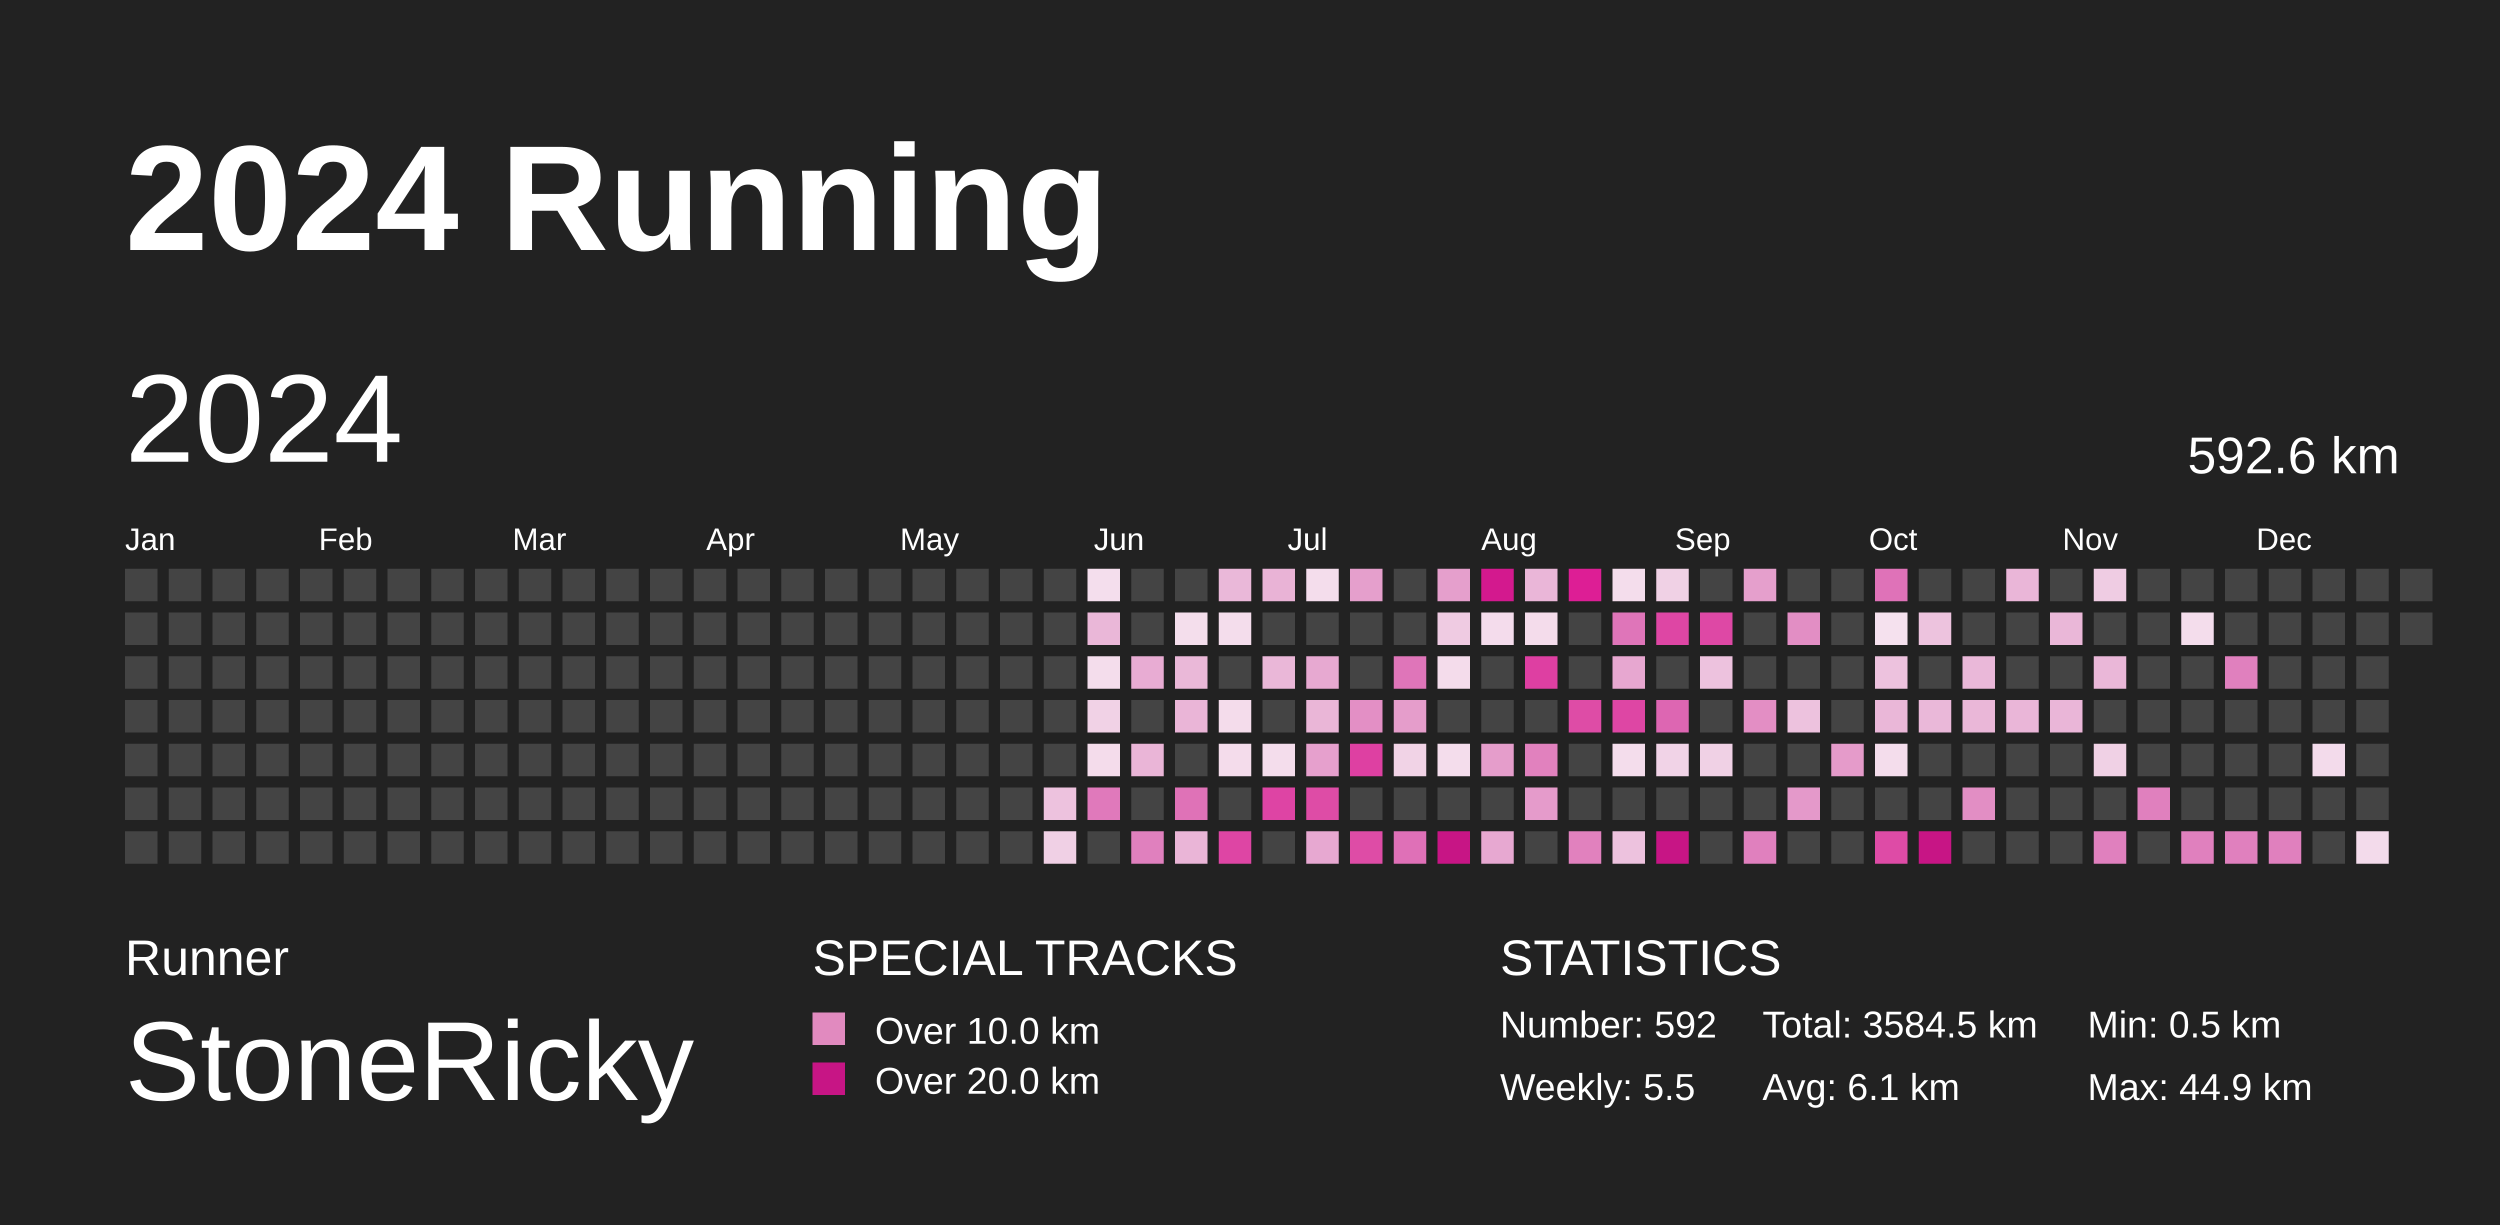
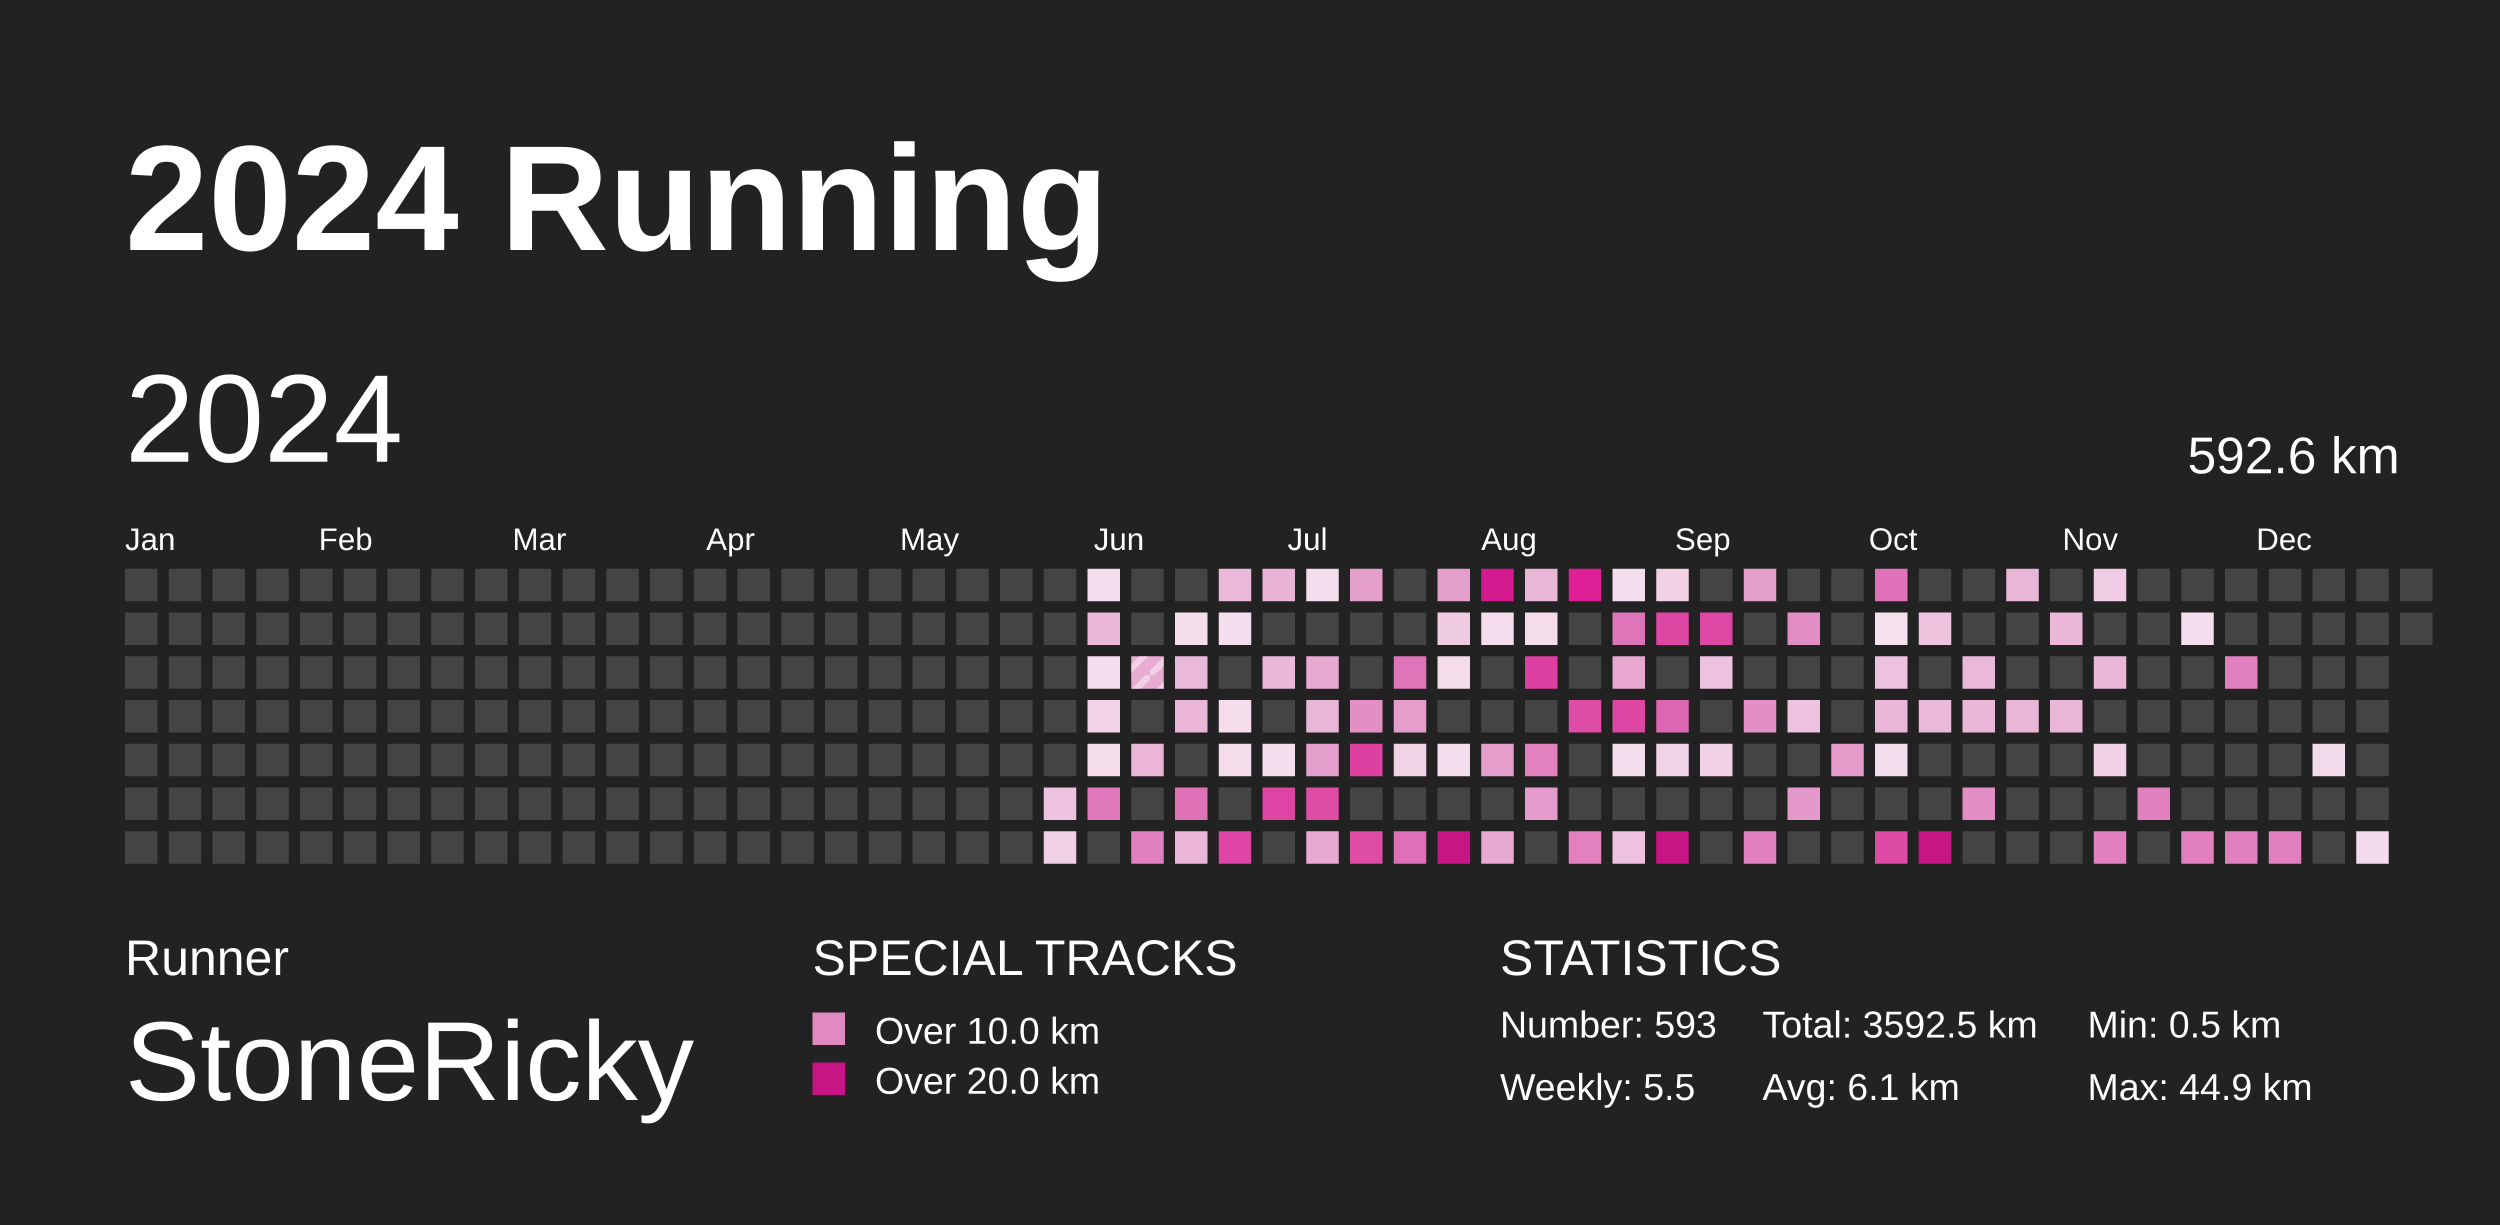
<svg xmlns="http://www.w3.org/2000/svg" baseProfile="full" height="98mm" version="1.1" viewBox="0,0,200,98" width="200mm">
  <defs>
    <pattern height="2" id="indoor-stripe" patternUnits="userSpaceOnUse" width="2">
      <line stroke="white" stroke-opacity="0.45" stroke-width="0.5" x1="0" x2="2" y1="2" y2="0" />
    </pattern>
  </defs>
  <rect fill="#222222" height="98" width="200" x="0" y="0" />
  <text fill="#FFFFFF" style="font-size:12px; font-family:Arial; font-weight:bold;" x="10" y="20">2024 Running</text>
  <text fill="#FFFFFF" style="font-size:4px; font-family:Arial" x="10" y="78">Runner</text>
  <text fill="#FFFFFF" style="font-size:9px; font-family:Arial" x="10" y="88">StoneRicky</text>
  <text fill="#FFFFFF" style="font-size:4px; font-family:Arial" x="65" y="78">SPECIAL TRACKS</text>
  <rect fill="#E18ABF" height="2.6" width="2.6" x="65" y="81" />
  <text fill="#FFFFFF" style="font-size:3px; font-family:Arial" x="70" y="83.5">Over 10.0 km</text>
  <rect fill="#C71585" height="2.6" width="2.6" x="65" y="85" />
  <text fill="#FFFFFF" style="font-size:3px; font-family:Arial" x="70" y="87.5">Over 20.0 km</text>
  <text fill="#FFFFFF" style="font-size:4px; font-family:Arial" x="120" y="78">STATISTICS</text>
-   <text fill="#FFFFFF" style="font-size:3px; font-family:Arial" x="120" y="83">Number: 592</text>
+   <text fill="#FFFFFF" style="font-size:3px; font-family:Arial" x="120" y="83">Number: 593</text>
  <text fill="#FFFFFF" style="font-size:3px; font-family:Arial" x="120" y="88">Weekly: 5.5</text>
-   <text fill="#FFFFFF" style="font-size:3px; font-family:Arial" x="141" y="83">Total: 3584.5 km</text>
+   <text fill="#FFFFFF" style="font-size:3px; font-family:Arial" x="141" y="83">Total: 3592.5 km</text>
  <text fill="#FFFFFF" style="font-size:3px; font-family:Arial" x="141" y="88">Avg: 6.1 km</text>
  <text fill="#FFFFFF" style="font-size:3px; font-family:Arial" x="167" y="83">Min: 0.5 km</text>
  <text fill="#FFFFFF" style="font-size:3px; font-family:Arial" x="167" y="88">Max: 44.9 km</text>
  <text dominant-baseline="hanging" fill="#FFFFFF" style="font-size:10.0px; font-family:Arial;" x="10" y="30">2024</text>
  <text dominant-baseline="hanging" fill="#FFFFFF" style="font-size:4.125px; font-family:Arial;" x="175" y="35">592.6 km</text>
  <text fill="#FFFFFF" style="font-size:2.5px; font-family:Arial" x="10.0" y="44">Jan</text>
  <text fill="#FFFFFF" style="font-size:2.5px; font-family:Arial" x="25.5" y="44">Feb</text>
  <text fill="#FFFFFF" style="font-size:2.5px; font-family:Arial" x="41.0" y="44">Mar</text>
  <text fill="#FFFFFF" style="font-size:2.5px; font-family:Arial" x="56.5" y="44">Apr</text>
  <text fill="#FFFFFF" style="font-size:2.5px; font-family:Arial" x="72.0" y="44">May</text>
  <text fill="#FFFFFF" style="font-size:2.5px; font-family:Arial" x="87.5" y="44">Jun</text>
  <text fill="#FFFFFF" style="font-size:2.5px; font-family:Arial" x="103.0" y="44">Jul</text>
  <text fill="#FFFFFF" style="font-size:2.5px; font-family:Arial" x="118.5" y="44">Aug</text>
  <text fill="#FFFFFF" style="font-size:2.5px; font-family:Arial" x="134.0" y="44">Sep</text>
  <text fill="#FFFFFF" style="font-size:2.5px; font-family:Arial" x="149.5" y="44">Oct</text>
  <text fill="#FFFFFF" style="font-size:2.5px; font-family:Arial" x="165.0" y="44">Nov</text>
  <text fill="#FFFFFF" style="font-size:2.5px; font-family:Arial" x="180.5" y="44">Dec</text>
  <rect fill="#444444" height="2.6" width="2.6" x="10.0" y="45.5" />
  <rect fill="#444444" height="2.6" width="2.6" x="10.0" y="49.0" />
  <rect fill="#444444" height="2.6" width="2.6" x="10.0" y="52.5" />
  <rect fill="#444444" height="2.6" width="2.6" x="10.0" y="56.0" />
  <rect fill="#444444" height="2.6" width="2.6" x="10.0" y="59.5" />
  <rect fill="#444444" height="2.6" width="2.6" x="10.0" y="63.0" />
  <rect fill="#444444" height="2.6" width="2.6" x="10.0" y="66.5" />
  <rect fill="#444444" height="2.6" width="2.6" x="13.5" y="45.5" />
  <rect fill="#444444" height="2.6" width="2.6" x="13.5" y="49.0" />
  <rect fill="#444444" height="2.6" width="2.6" x="13.5" y="52.5" />
  <rect fill="#444444" height="2.6" width="2.6" x="13.5" y="56.0" />
  <rect fill="#444444" height="2.6" width="2.6" x="13.5" y="59.5" />
  <rect fill="#444444" height="2.6" width="2.6" x="13.5" y="63.0" />
  <rect fill="#444444" height="2.6" width="2.6" x="13.5" y="66.5" />
  <rect fill="#444444" height="2.6" width="2.6" x="17.0" y="45.5" />
  <rect fill="#444444" height="2.6" width="2.6" x="17.0" y="49.0" />
  <rect fill="#444444" height="2.6" width="2.6" x="17.0" y="52.5" />
  <rect fill="#444444" height="2.6" width="2.6" x="17.0" y="56.0" />
  <rect fill="#444444" height="2.6" width="2.6" x="17.0" y="59.5" />
  <rect fill="#444444" height="2.6" width="2.6" x="17.0" y="63.0" />
  <rect fill="#444444" height="2.6" width="2.6" x="17.0" y="66.5" />
  <rect fill="#444444" height="2.6" width="2.6" x="20.5" y="45.5" />
  <rect fill="#444444" height="2.6" width="2.6" x="20.5" y="49.0" />
  <rect fill="#444444" height="2.6" width="2.6" x="20.5" y="52.5" />
  <rect fill="#444444" height="2.6" width="2.6" x="20.5" y="56.0" />
  <rect fill="#444444" height="2.6" width="2.6" x="20.5" y="59.5" />
  <rect fill="#444444" height="2.6" width="2.6" x="20.5" y="63.0" />
  <rect fill="#444444" height="2.6" width="2.6" x="20.5" y="66.5" />
  <rect fill="#444444" height="2.6" width="2.6" x="24.0" y="45.5" />
  <rect fill="#444444" height="2.6" width="2.6" x="24.0" y="49.0" />
  <rect fill="#444444" height="2.6" width="2.6" x="24.0" y="52.5" />
  <rect fill="#444444" height="2.6" width="2.6" x="24.0" y="56.0" />
  <rect fill="#444444" height="2.6" width="2.6" x="24.0" y="59.5" />
  <rect fill="#444444" height="2.6" width="2.6" x="24.0" y="63.0" />
  <rect fill="#444444" height="2.6" width="2.6" x="24.0" y="66.5" />
  <rect fill="#444444" height="2.6" width="2.6" x="27.5" y="45.5" />
  <rect fill="#444444" height="2.6" width="2.6" x="27.5" y="49.0" />
  <rect fill="#444444" height="2.6" width="2.6" x="27.5" y="52.5" />
  <rect fill="#444444" height="2.6" width="2.6" x="27.5" y="56.0" />
  <rect fill="#444444" height="2.6" width="2.6" x="27.5" y="59.5" />
  <rect fill="#444444" height="2.6" width="2.6" x="27.5" y="63.0" />
  <rect fill="#444444" height="2.6" width="2.6" x="27.5" y="66.5" />
  <rect fill="#444444" height="2.6" width="2.6" x="31.0" y="45.5" />
  <rect fill="#444444" height="2.6" width="2.6" x="31.0" y="49.0" />
  <rect fill="#444444" height="2.6" width="2.6" x="31.0" y="52.5" />
  <rect fill="#444444" height="2.6" width="2.6" x="31.0" y="56.0" />
  <rect fill="#444444" height="2.6" width="2.6" x="31.0" y="59.5" />
  <rect fill="#444444" height="2.6" width="2.6" x="31.0" y="63.0" />
  <rect fill="#444444" height="2.6" width="2.6" x="31.0" y="66.5" />
  <rect fill="#444444" height="2.6" width="2.6" x="34.5" y="45.5" />
  <rect fill="#444444" height="2.6" width="2.6" x="34.5" y="49.0" />
  <rect fill="#444444" height="2.6" width="2.6" x="34.5" y="52.5" />
  <rect fill="#444444" height="2.6" width="2.6" x="34.5" y="56.0" />
  <rect fill="#444444" height="2.6" width="2.6" x="34.5" y="59.5" />
  <rect fill="#444444" height="2.6" width="2.6" x="34.5" y="63.0" />
  <rect fill="#444444" height="2.6" width="2.6" x="34.5" y="66.5" />
  <rect fill="#444444" height="2.6" width="2.6" x="38.0" y="45.5" />
  <rect fill="#444444" height="2.6" width="2.6" x="38.0" y="49.0" />
  <rect fill="#444444" height="2.6" width="2.6" x="38.0" y="52.5" />
  <rect fill="#444444" height="2.6" width="2.6" x="38.0" y="56.0" />
  <rect fill="#444444" height="2.6" width="2.6" x="38.0" y="59.5" />
  <rect fill="#444444" height="2.6" width="2.6" x="38.0" y="63.0" />
  <rect fill="#444444" height="2.6" width="2.6" x="38.0" y="66.5" />
  <rect fill="#444444" height="2.6" width="2.6" x="41.5" y="45.5" />
  <rect fill="#444444" height="2.6" width="2.6" x="41.5" y="49.0" />
  <rect fill="#444444" height="2.6" width="2.6" x="41.5" y="52.5" />
  <rect fill="#444444" height="2.6" width="2.6" x="41.5" y="56.0" />
  <rect fill="#444444" height="2.6" width="2.6" x="41.5" y="59.5" />
  <rect fill="#444444" height="2.6" width="2.6" x="41.5" y="63.0" />
  <rect fill="#444444" height="2.6" width="2.6" x="41.5" y="66.5" />
  <rect fill="#444444" height="2.6" width="2.6" x="45.0" y="45.5" />
  <rect fill="#444444" height="2.6" width="2.6" x="45.0" y="49.0" />
  <rect fill="#444444" height="2.6" width="2.6" x="45.0" y="52.5" />
  <rect fill="#444444" height="2.6" width="2.6" x="45.0" y="56.0" />
  <rect fill="#444444" height="2.6" width="2.6" x="45.0" y="59.5" />
  <rect fill="#444444" height="2.6" width="2.6" x="45.0" y="63.0" />
  <rect fill="#444444" height="2.6" width="2.6" x="45.0" y="66.5" />
  <rect fill="#444444" height="2.6" width="2.6" x="48.5" y="45.5" />
  <rect fill="#444444" height="2.6" width="2.6" x="48.5" y="49.0" />
  <rect fill="#444444" height="2.6" width="2.6" x="48.5" y="52.5" />
  <rect fill="#444444" height="2.6" width="2.6" x="48.5" y="56.0" />
  <rect fill="#444444" height="2.6" width="2.6" x="48.5" y="59.5" />
  <rect fill="#444444" height="2.6" width="2.6" x="48.5" y="63.0" />
  <rect fill="#444444" height="2.6" width="2.6" x="48.5" y="66.5" />
  <rect fill="#444444" height="2.6" width="2.6" x="52.0" y="45.5" />
  <rect fill="#444444" height="2.6" width="2.6" x="52.0" y="49.0" />
  <rect fill="#444444" height="2.6" width="2.6" x="52.0" y="52.5" />
  <rect fill="#444444" height="2.6" width="2.6" x="52.0" y="56.0" />
  <rect fill="#444444" height="2.6" width="2.6" x="52.0" y="59.5" />
  <rect fill="#444444" height="2.6" width="2.6" x="52.0" y="63.0" />
  <rect fill="#444444" height="2.6" width="2.6" x="52.0" y="66.5" />
  <rect fill="#444444" height="2.6" width="2.6" x="55.5" y="45.5" />
  <rect fill="#444444" height="2.6" width="2.6" x="55.5" y="49.0" />
  <rect fill="#444444" height="2.6" width="2.6" x="55.5" y="52.5" />
  <rect fill="#444444" height="2.6" width="2.6" x="55.5" y="56.0" />
  <rect fill="#444444" height="2.6" width="2.6" x="55.5" y="59.5" />
  <rect fill="#444444" height="2.6" width="2.6" x="55.5" y="63.0" />
  <rect fill="#444444" height="2.6" width="2.6" x="55.5" y="66.5" />
  <rect fill="#444444" height="2.6" width="2.6" x="59.0" y="45.5" />
  <rect fill="#444444" height="2.6" width="2.6" x="59.0" y="49.0" />
  <rect fill="#444444" height="2.6" width="2.6" x="59.0" y="52.5" />
  <rect fill="#444444" height="2.6" width="2.6" x="59.0" y="56.0" />
  <rect fill="#444444" height="2.6" width="2.6" x="59.0" y="59.5" />
  <rect fill="#444444" height="2.6" width="2.6" x="59.0" y="63.0" />
  <rect fill="#444444" height="2.6" width="2.6" x="59.0" y="66.5" />
  <rect fill="#444444" height="2.6" width="2.6" x="62.5" y="45.5" />
  <rect fill="#444444" height="2.6" width="2.6" x="62.5" y="49.0" />
  <rect fill="#444444" height="2.6" width="2.6" x="62.5" y="52.5" />
  <rect fill="#444444" height="2.6" width="2.6" x="62.5" y="56.0" />
  <rect fill="#444444" height="2.6" width="2.6" x="62.5" y="59.5" />
  <rect fill="#444444" height="2.6" width="2.6" x="62.5" y="63.0" />
  <rect fill="#444444" height="2.6" width="2.6" x="62.5" y="66.5" />
  <rect fill="#444444" height="2.6" width="2.6" x="66.0" y="45.5" />
  <rect fill="#444444" height="2.6" width="2.6" x="66.0" y="49.0" />
  <rect fill="#444444" height="2.6" width="2.6" x="66.0" y="52.5" />
  <rect fill="#444444" height="2.6" width="2.6" x="66.0" y="56.0" />
  <rect fill="#444444" height="2.6" width="2.6" x="66.0" y="59.5" />
  <rect fill="#444444" height="2.6" width="2.6" x="66.0" y="63.0" />
  <rect fill="#444444" height="2.6" width="2.6" x="66.0" y="66.5" />
  <rect fill="#444444" height="2.6" width="2.6" x="69.5" y="45.5" />
  <rect fill="#444444" height="2.6" width="2.6" x="69.5" y="49.0" />
  <rect fill="#444444" height="2.6" width="2.6" x="69.5" y="52.5" />
  <rect fill="#444444" height="2.6" width="2.6" x="69.5" y="56.0" />
  <rect fill="#444444" height="2.6" width="2.6" x="69.5" y="59.5" />
  <rect fill="#444444" height="2.6" width="2.6" x="69.5" y="63.0" />
  <rect fill="#444444" height="2.6" width="2.6" x="69.5" y="66.5" />
  <rect fill="#444444" height="2.6" width="2.6" x="73.0" y="45.5" />
  <rect fill="#444444" height="2.6" width="2.6" x="73.0" y="49.0" />
  <rect fill="#444444" height="2.6" width="2.6" x="73.0" y="52.5" />
  <rect fill="#444444" height="2.6" width="2.6" x="73.0" y="56.0" />
  <rect fill="#444444" height="2.6" width="2.6" x="73.0" y="59.5" />
  <rect fill="#444444" height="2.6" width="2.6" x="73.0" y="63.0" />
  <rect fill="#444444" height="2.6" width="2.6" x="73.0" y="66.5" />
  <rect fill="#444444" height="2.6" width="2.6" x="76.5" y="45.5" />
  <rect fill="#444444" height="2.6" width="2.6" x="76.5" y="49.0" />
  <rect fill="#444444" height="2.6" width="2.6" x="76.5" y="52.5" />
  <rect fill="#444444" height="2.6" width="2.6" x="76.5" y="56.0" />
  <rect fill="#444444" height="2.6" width="2.6" x="76.5" y="59.5" />
  <rect fill="#444444" height="2.6" width="2.6" x="76.5" y="63.0" />
  <rect fill="#444444" height="2.6" width="2.6" x="76.5" y="66.5" />
  <rect fill="#444444" height="2.6" width="2.6" x="80.0" y="45.5" />
  <rect fill="#444444" height="2.6" width="2.6" x="80.0" y="49.0" />
  <rect fill="#444444" height="2.6" width="2.6" x="80.0" y="52.5" />
  <rect fill="#444444" height="2.6" width="2.6" x="80.0" y="56.0" />
  <rect fill="#444444" height="2.6" width="2.6" x="80.0" y="59.5" />
  <rect fill="#444444" height="2.6" width="2.6" x="80.0" y="63.0" />
  <rect fill="#444444" height="2.6" width="2.6" x="80.0" y="66.5" />
  <rect fill="#444444" height="2.6" width="2.6" x="83.5" y="45.5" />
  <rect fill="#444444" height="2.6" width="2.6" x="83.5" y="49.0" />
  <rect fill="#444444" height="2.6" width="2.6" x="83.5" y="52.5" />
  <rect fill="#444444" height="2.6" width="2.6" x="83.5" y="56.0" />
  <rect fill="#444444" height="2.6" width="2.6" x="83.5" y="59.5" />
  <rect fill="#edc2de" height="2.6" width="2.6" x="83.5" y="63.0" />
  <rect fill="#f0d0e5" height="2.6" width="2.6" x="83.5" y="66.5" />
  <rect fill="#f4deed" height="2.6" width="2.6" x="87.0" y="45.5" />
  <rect fill="#eab7d8" height="2.6" width="2.6" x="87.0" y="49.0" />
  <rect fill="#f4ddec" height="2.6" width="2.6" x="87.0" y="52.5" />
  <rect fill="#f1d2e6" height="2.6" width="2.6" x="87.0" y="56.0" />
  <rect fill="#f4dceb" height="2.6" width="2.6" x="87.0" y="59.5" />
  <rect fill="#e079bb" height="2.6" width="2.6" x="87.0" y="63.0" />
  <rect fill="#444444" height="2.6" width="2.6" x="87.0" y="66.5" />
  <rect fill="#444444" height="2.6" width="2.6" x="90.5" y="45.5" />
  <rect fill="#444444" height="2.6" width="2.6" x="90.5" y="49.0" />
  <rect fill="#e8acd3" height="2.6" width="2.6" x="90.5" y="52.5" />
+   <rect fill="url(#indoor-stripe)" height="2.6" style="pointer-events: none;" width="2.6" x="90.5" y="52.5" />
  <rect fill="#444444" height="2.6" width="2.6" x="90.5" y="56.0" />
  <rect fill="#eab5d7" height="2.6" width="2.6" x="90.5" y="59.5" />
  <rect fill="#444444" height="2.6" width="2.6" x="90.5" y="63.0" />
  <rect fill="#e080be" height="2.6" width="2.6" x="90.5" y="66.5" />
  <rect fill="#444444" height="2.6" width="2.6" x="94.0" y="45.5" />
  <rect fill="#f4deec" height="2.6" width="2.6" x="94.0" y="49.0" />
  <rect fill="#eab8d8" height="2.6" width="2.6" x="94.0" y="52.5" />
  <rect fill="#eab5d7" height="2.6" width="2.6" x="94.0" y="56.0" />
  <rect fill="#444444" height="2.6" width="2.6" x="94.0" y="59.5" />
  <rect fill="#df72b7" height="2.6" width="2.6" x="94.0" y="63.0" />
  <rect fill="#eab5d7" height="2.6" width="2.6" x="94.0" y="66.5" />
  <rect fill="#eab8d9" height="2.6" width="2.6" x="97.5" y="45.5" />
  <rect fill="#f4ddec" height="2.6" width="2.6" x="97.5" y="49.0" />
  <rect fill="#444444" height="2.6" width="2.6" x="97.5" y="52.5" />
  <rect fill="#f4dceb" height="2.6" width="2.6" x="97.5" y="56.0" />
  <rect fill="#f4dceb" height="2.6" width="2.6" x="97.5" y="59.5" />
  <rect fill="#444444" height="2.6" width="2.6" x="97.5" y="63.0" />
  <rect fill="#de45a4" height="2.6" width="2.6" x="97.5" y="66.5" />
  <rect fill="#e9b3d6" height="2.6" width="2.6" x="101.0" y="45.5" />
  <rect fill="#444444" height="2.6" width="2.6" x="101.0" y="49.0" />
  <rect fill="#eab7d8" height="2.6" width="2.6" x="101.0" y="52.5" />
  <rect fill="#444444" height="2.6" width="2.6" x="101.0" y="56.0" />
  <rect fill="#f4ddec" height="2.6" width="2.6" x="101.0" y="59.5" />
  <rect fill="#de44a4" height="2.6" width="2.6" x="101.0" y="63.0" />
  <rect fill="#444444" height="2.6" width="2.6" x="101.0" y="66.5" />
  <rect fill="#f4ddec" height="2.6" width="2.6" x="104.5" y="45.5" />
  <rect fill="#444444" height="2.6" width="2.6" x="104.5" y="49.0" />
  <rect fill="#e7a9d1" height="2.6" width="2.6" x="104.5" y="52.5" />
  <rect fill="#eab6d7" height="2.6" width="2.6" x="104.5" y="56.0" />
  <rect fill="#e6a0cd" height="2.6" width="2.6" x="104.5" y="59.5" />
  <rect fill="#de4ca6" height="2.6" width="2.6" x="104.5" y="63.0" />
  <rect fill="#e7a8d1" height="2.6" width="2.6" x="104.5" y="66.5" />
  <rect fill="#e59fcc" height="2.6" width="2.6" x="108.0" y="45.5" />
  <rect fill="#444444" height="2.6" width="2.6" x="108.0" y="49.0" />
  <rect fill="#444444" height="2.6" width="2.6" x="108.0" y="52.5" />
  <rect fill="#e38fc5" height="2.6" width="2.6" x="108.0" y="56.0" />
  <rect fill="#de40a2" height="2.6" width="2.6" x="108.0" y="59.5" />
  <rect fill="#444444" height="2.6" width="2.6" x="108.0" y="63.0" />
  <rect fill="#de4ca6" height="2.6" width="2.6" x="108.0" y="66.5" />
  <rect fill="#444444" height="2.6" width="2.6" x="111.5" y="45.5" />
  <rect fill="#444444" height="2.6" width="2.6" x="111.5" y="49.0" />
  <rect fill="#df75b9" height="2.6" width="2.6" x="111.5" y="52.5" />
  <rect fill="#e59dcb" height="2.6" width="2.6" x="111.5" y="56.0" />
  <rect fill="#f1d3e6" height="2.6" width="2.6" x="111.5" y="59.5" />
  <rect fill="#444444" height="2.6" width="2.6" x="111.5" y="63.0" />
  <rect fill="#df70b7" height="2.6" width="2.6" x="111.5" y="66.5" />
  <rect fill="#e59fcc" height="2.6" width="2.6" x="115.0" y="45.5" />
  <rect fill="#efcbe2" height="2.6" width="2.6" x="115.0" y="49.0" />
  <rect fill="#f4dceb" height="2.6" width="2.6" x="115.0" y="52.5" />
  <rect fill="#444444" height="2.6" width="2.6" x="115.0" y="56.0" />
  <rect fill="#f4ddec" height="2.6" width="2.6" x="115.0" y="59.5" />
  <rect fill="#444444" height="2.6" width="2.6" x="115.0" y="63.0" />
  <rect fill="#C71585" height="2.6" width="2.6" x="115.0" y="66.5" />
  <rect fill="#d3198e" height="2.6" width="2.6" x="118.5" y="45.5" />
  <rect fill="#f4dcec" height="2.6" width="2.6" x="118.5" y="49.0" />
  <rect fill="#444444" height="2.6" width="2.6" x="118.5" y="52.5" />
  <rect fill="#444444" height="2.6" width="2.6" x="118.5" y="56.0" />
  <rect fill="#e59dcb" height="2.6" width="2.6" x="118.5" y="59.5" />
  <rect fill="#444444" height="2.6" width="2.6" x="118.5" y="63.0" />
  <rect fill="#e7a8d1" height="2.6" width="2.6" x="118.5" y="66.5" />
  <rect fill="#eab6d8" height="2.6" width="2.6" x="122.0" y="45.5" />
  <rect fill="#f4dceb" height="2.6" width="2.6" x="122.0" y="49.0" />
  <rect fill="#de3fa2" height="2.6" width="2.6" x="122.0" y="52.5" />
  <rect fill="#444444" height="2.6" width="2.6" x="122.0" y="56.0" />
  <rect fill="#e181be" height="2.6" width="2.6" x="122.0" y="59.5" />
  <rect fill="#e59bcb" height="2.6" width="2.6" x="122.0" y="63.0" />
  <rect fill="#444444" height="2.6" width="2.6" x="122.0" y="66.5" />
  <rect fill="#dd1e95" height="2.6" width="2.6" x="125.5" y="45.5" />
  <rect fill="#444444" height="2.6" width="2.6" x="125.5" y="49.0" />
  <rect fill="#444444" height="2.6" width="2.6" x="125.5" y="52.5" />
  <rect fill="#de4ca6" height="2.6" width="2.6" x="125.5" y="56.0" />
  <rect fill="#444444" height="2.6" width="2.6" x="125.5" y="59.5" />
  <rect fill="#444444" height="2.6" width="2.6" x="125.5" y="63.0" />
  <rect fill="#e181be" height="2.6" width="2.6" x="125.5" y="66.5" />
  <rect fill="#f4ddec" height="2.6" width="2.6" x="129.0" y="45.5" />
  <rect fill="#df75b9" height="2.6" width="2.6" x="129.0" y="49.0" />
  <rect fill="#e7a7d0" height="2.6" width="2.6" x="129.0" y="52.5" />
  <rect fill="#de46a4" height="2.6" width="2.6" x="129.0" y="56.0" />
  <rect fill="#f4ddec" height="2.6" width="2.6" x="129.0" y="59.5" />
  <rect fill="#444444" height="2.6" width="2.6" x="129.0" y="63.0" />
  <rect fill="#edc2de" height="2.6" width="2.6" x="129.0" y="66.5" />
  <rect fill="#f0d1e5" height="2.6" width="2.6" x="132.5" y="45.5" />
  <rect fill="#de46a4" height="2.6" width="2.6" x="132.5" y="49.0" />
  <rect fill="#444444" height="2.6" width="2.6" x="132.5" y="52.5" />
  <rect fill="#dd66b2" height="2.6" width="2.6" x="132.5" y="56.0" />
  <rect fill="#f1d3e7" height="2.6" width="2.6" x="132.5" y="59.5" />
  <rect fill="#444444" height="2.6" width="2.6" x="132.5" y="63.0" />
  <rect fill="#C71585" height="2.6" width="2.6" x="132.5" y="66.5" />
  <rect fill="#444444" height="2.6" width="2.6" x="136.0" y="45.5" />
  <rect fill="#de48a5" height="2.6" width="2.6" x="136.0" y="49.0" />
  <rect fill="#edc2de" height="2.6" width="2.6" x="136.0" y="52.5" />
  <rect fill="#444444" height="2.6" width="2.6" x="136.0" y="56.0" />
  <rect fill="#f0d1e5" height="2.6" width="2.6" x="136.0" y="59.5" />
  <rect fill="#444444" height="2.6" width="2.6" x="136.0" y="63.0" />
  <rect fill="#444444" height="2.6" width="2.6" x="136.0" y="66.5" />
  <rect fill="#e59fcc" height="2.6" width="2.6" x="139.5" y="45.5" />
  <rect fill="#444444" height="2.6" width="2.6" x="139.5" y="49.0" />
  <rect fill="#444444" height="2.6" width="2.6" x="139.5" y="52.5" />
  <rect fill="#e38ec4" height="2.6" width="2.6" x="139.5" y="56.0" />
  <rect fill="#444444" height="2.6" width="2.6" x="139.5" y="59.5" />
  <rect fill="#444444" height="2.6" width="2.6" x="139.5" y="63.0" />
  <rect fill="#e080be" height="2.6" width="2.6" x="139.5" y="66.5" />
  <rect fill="#444444" height="2.6" width="2.6" x="143.0" y="45.5" />
  <rect fill="#e28ec4" height="2.6" width="2.6" x="143.0" y="49.0" />
  <rect fill="#444444" height="2.6" width="2.6" x="143.0" y="52.5" />
  <rect fill="#edc2de" height="2.6" width="2.6" x="143.0" y="56.0" />
  <rect fill="#444444" height="2.6" width="2.6" x="143.0" y="59.5" />
  <rect fill="#e499ca" height="2.6" width="2.6" x="143.0" y="63.0" />
  <rect fill="#444444" height="2.6" width="2.6" x="143.0" y="66.5" />
  <rect fill="#444444" height="2.6" width="2.6" x="146.5" y="45.5" />
  <rect fill="#444444" height="2.6" width="2.6" x="146.5" y="49.0" />
  <rect fill="#444444" height="2.6" width="2.6" x="146.5" y="52.5" />
  <rect fill="#444444" height="2.6" width="2.6" x="146.5" y="56.0" />
  <rect fill="#e59bca" height="2.6" width="2.6" x="146.5" y="59.5" />
  <rect fill="#444444" height="2.6" width="2.6" x="146.5" y="63.0" />
  <rect fill="#444444" height="2.6" width="2.6" x="146.5" y="66.5" />
  <rect fill="#df72b8" height="2.6" width="2.6" x="150.0" y="45.5" />
  <rect fill="#f5e1ee" height="2.6" width="2.6" x="150.0" y="49.0" />
  <rect fill="#edc2de" height="2.6" width="2.6" x="150.0" y="52.5" />
  <rect fill="#eab7d8" height="2.6" width="2.6" x="150.0" y="56.0" />
  <rect fill="#f4ddec" height="2.6" width="2.6" x="150.0" y="59.5" />
  <rect fill="#444444" height="2.6" width="2.6" x="150.0" y="63.0" />
  <rect fill="#de4ba6" height="2.6" width="2.6" x="150.0" y="66.5" />
  <rect fill="#444444" height="2.6" width="2.6" x="153.5" y="45.5" />
  <rect fill="#edc3de" height="2.6" width="2.6" x="153.5" y="49.0" />
  <rect fill="#444444" height="2.6" width="2.6" x="153.5" y="52.5" />
  <rect fill="#eab8d9" height="2.6" width="2.6" x="153.5" y="56.0" />
  <rect fill="#444444" height="2.6" width="2.6" x="153.5" y="59.5" />
  <rect fill="#444444" height="2.6" width="2.6" x="153.5" y="63.0" />
  <rect fill="#C71585" height="2.6" width="2.6" x="153.5" y="66.5" />
  <rect fill="#444444" height="2.6" width="2.6" x="157.0" y="45.5" />
  <rect fill="#444444" height="2.6" width="2.6" x="157.0" y="49.0" />
  <rect fill="#eab8d9" height="2.6" width="2.6" x="157.0" y="52.5" />
  <rect fill="#eab7d8" height="2.6" width="2.6" x="157.0" y="56.0" />
  <rect fill="#444444" height="2.6" width="2.6" x="157.0" y="59.5" />
  <rect fill="#e28ec4" height="2.6" width="2.6" x="157.0" y="63.0" />
  <rect fill="#444444" height="2.6" width="2.6" x="157.0" y="66.5" />
  <rect fill="#eab6d8" height="2.6" width="2.6" x="160.5" y="45.5" />
  <rect fill="#444444" height="2.6" width="2.6" x="160.5" y="49.0" />
  <rect fill="#444444" height="2.6" width="2.6" x="160.5" y="52.5" />
  <rect fill="#eab6d8" height="2.6" width="2.6" x="160.5" y="56.0" />
  <rect fill="#444444" height="2.6" width="2.6" x="160.5" y="59.5" />
  <rect fill="#444444" height="2.6" width="2.6" x="160.5" y="63.0" />
  <rect fill="#444444" height="2.6" width="2.6" x="160.5" y="66.5" />
  <rect fill="#444444" height="2.6" width="2.6" x="164.0" y="45.5" />
  <rect fill="#eab7d8" height="2.6" width="2.6" x="164.0" y="49.0" />
  <rect fill="#444444" height="2.6" width="2.6" x="164.0" y="52.5" />
  <rect fill="#eab6d8" height="2.6" width="2.6" x="164.0" y="56.0" />
  <rect fill="#444444" height="2.6" width="2.6" x="164.0" y="59.5" />
  <rect fill="#444444" height="2.6" width="2.6" x="164.0" y="63.0" />
  <rect fill="#444444" height="2.6" width="2.6" x="164.0" y="66.5" />
  <rect fill="#efcce3" height="2.6" width="2.6" x="167.5" y="45.5" />
  <rect fill="#444444" height="2.6" width="2.6" x="167.5" y="49.0" />
  <rect fill="#eab7d8" height="2.6" width="2.6" x="167.5" y="52.5" />
  <rect fill="#444444" height="2.6" width="2.6" x="167.5" y="56.0" />
  <rect fill="#f0d1e5" height="2.6" width="2.6" x="167.5" y="59.5" />
  <rect fill="#444444" height="2.6" width="2.6" x="167.5" y="63.0" />
  <rect fill="#e080be" height="2.6" width="2.6" x="167.5" y="66.5" />
  <rect fill="#444444" height="2.6" width="2.6" x="171.0" y="45.5" />
  <rect fill="#444444" height="2.6" width="2.6" x="171.0" y="49.0" />
  <rect fill="#444444" height="2.6" width="2.6" x="171.0" y="52.5" />
  <rect fill="#444444" height="2.6" width="2.6" x="171.0" y="56.0" />
  <rect fill="#444444" height="2.6" width="2.6" x="171.0" y="59.5" />
  <rect fill="#e080be" height="2.6" width="2.6" x="171.0" y="63.0" />
  <rect fill="#444444" height="2.6" width="2.6" x="171.0" y="66.5" />
  <rect fill="#444444" height="2.6" width="2.6" x="174.5" y="45.5" />
  <rect fill="#f4ddec" height="2.6" width="2.6" x="174.5" y="49.0" />
  <rect fill="#444444" height="2.6" width="2.6" x="174.5" y="52.5" />
  <rect fill="#444444" height="2.6" width="2.6" x="174.5" y="56.0" />
  <rect fill="#444444" height="2.6" width="2.6" x="174.5" y="59.5" />
  <rect fill="#444444" height="2.6" width="2.6" x="174.5" y="63.0" />
  <rect fill="#e080be" height="2.6" width="2.6" x="174.5" y="66.5" />
  <rect fill="#444444" height="2.6" width="2.6" x="178.0" y="45.5" />
  <rect fill="#444444" height="2.6" width="2.6" x="178.0" y="49.0" />
  <rect fill="#e080be" height="2.6" width="2.6" x="178.0" y="52.5" />
  <rect fill="#444444" height="2.6" width="2.6" x="178.0" y="56.0" />
  <rect fill="#444444" height="2.6" width="2.6" x="178.0" y="59.5" />
  <rect fill="#444444" height="2.6" width="2.6" x="178.0" y="63.0" />
  <rect fill="#e080be" height="2.6" width="2.6" x="178.0" y="66.5" />
  <rect fill="#444444" height="2.6" width="2.6" x="181.5" y="45.5" />
  <rect fill="#444444" height="2.6" width="2.6" x="181.5" y="49.0" />
  <rect fill="#444444" height="2.6" width="2.6" x="181.5" y="52.5" />
  <rect fill="#444444" height="2.6" width="2.6" x="181.5" y="56.0" />
  <rect fill="#444444" height="2.6" width="2.6" x="181.5" y="59.5" />
  <rect fill="#444444" height="2.6" width="2.6" x="181.5" y="63.0" />
  <rect fill="#e080be" height="2.6" width="2.6" x="181.5" y="66.5" />
  <rect fill="#444444" height="2.6" width="2.6" x="185.0" y="45.5" />
  <rect fill="#444444" height="2.6" width="2.6" x="185.0" y="49.0" />
  <rect fill="#444444" height="2.6" width="2.6" x="185.0" y="52.5" />
  <rect fill="#444444" height="2.6" width="2.6" x="185.0" y="56.0" />
  <rect fill="#f3dbeb" height="2.6" width="2.6" x="185.0" y="59.5" />
  <rect fill="#444444" height="2.6" width="2.6" x="185.0" y="63.0" />
  <rect fill="#444444" height="2.6" width="2.6" x="185.0" y="66.5" />
  <rect fill="#444444" height="2.6" width="2.6" x="188.5" y="45.5" />
  <rect fill="#444444" height="2.6" width="2.6" x="188.5" y="49.0" />
  <rect fill="#444444" height="2.6" width="2.6" x="188.5" y="52.5" />
  <rect fill="#444444" height="2.6" width="2.6" x="188.5" y="56.0" />
  <rect fill="#444444" height="2.6" width="2.6" x="188.5" y="59.5" />
  <rect fill="#444444" height="2.6" width="2.6" x="188.5" y="63.0" />
  <rect fill="#f3dbeb" height="2.6" width="2.6" x="188.5" y="66.5" />
  <rect fill="#444444" height="2.6" width="2.6" x="192.0" y="45.5" />
  <rect fill="#444444" height="2.6" width="2.6" x="192.0" y="49.0" />
</svg>
